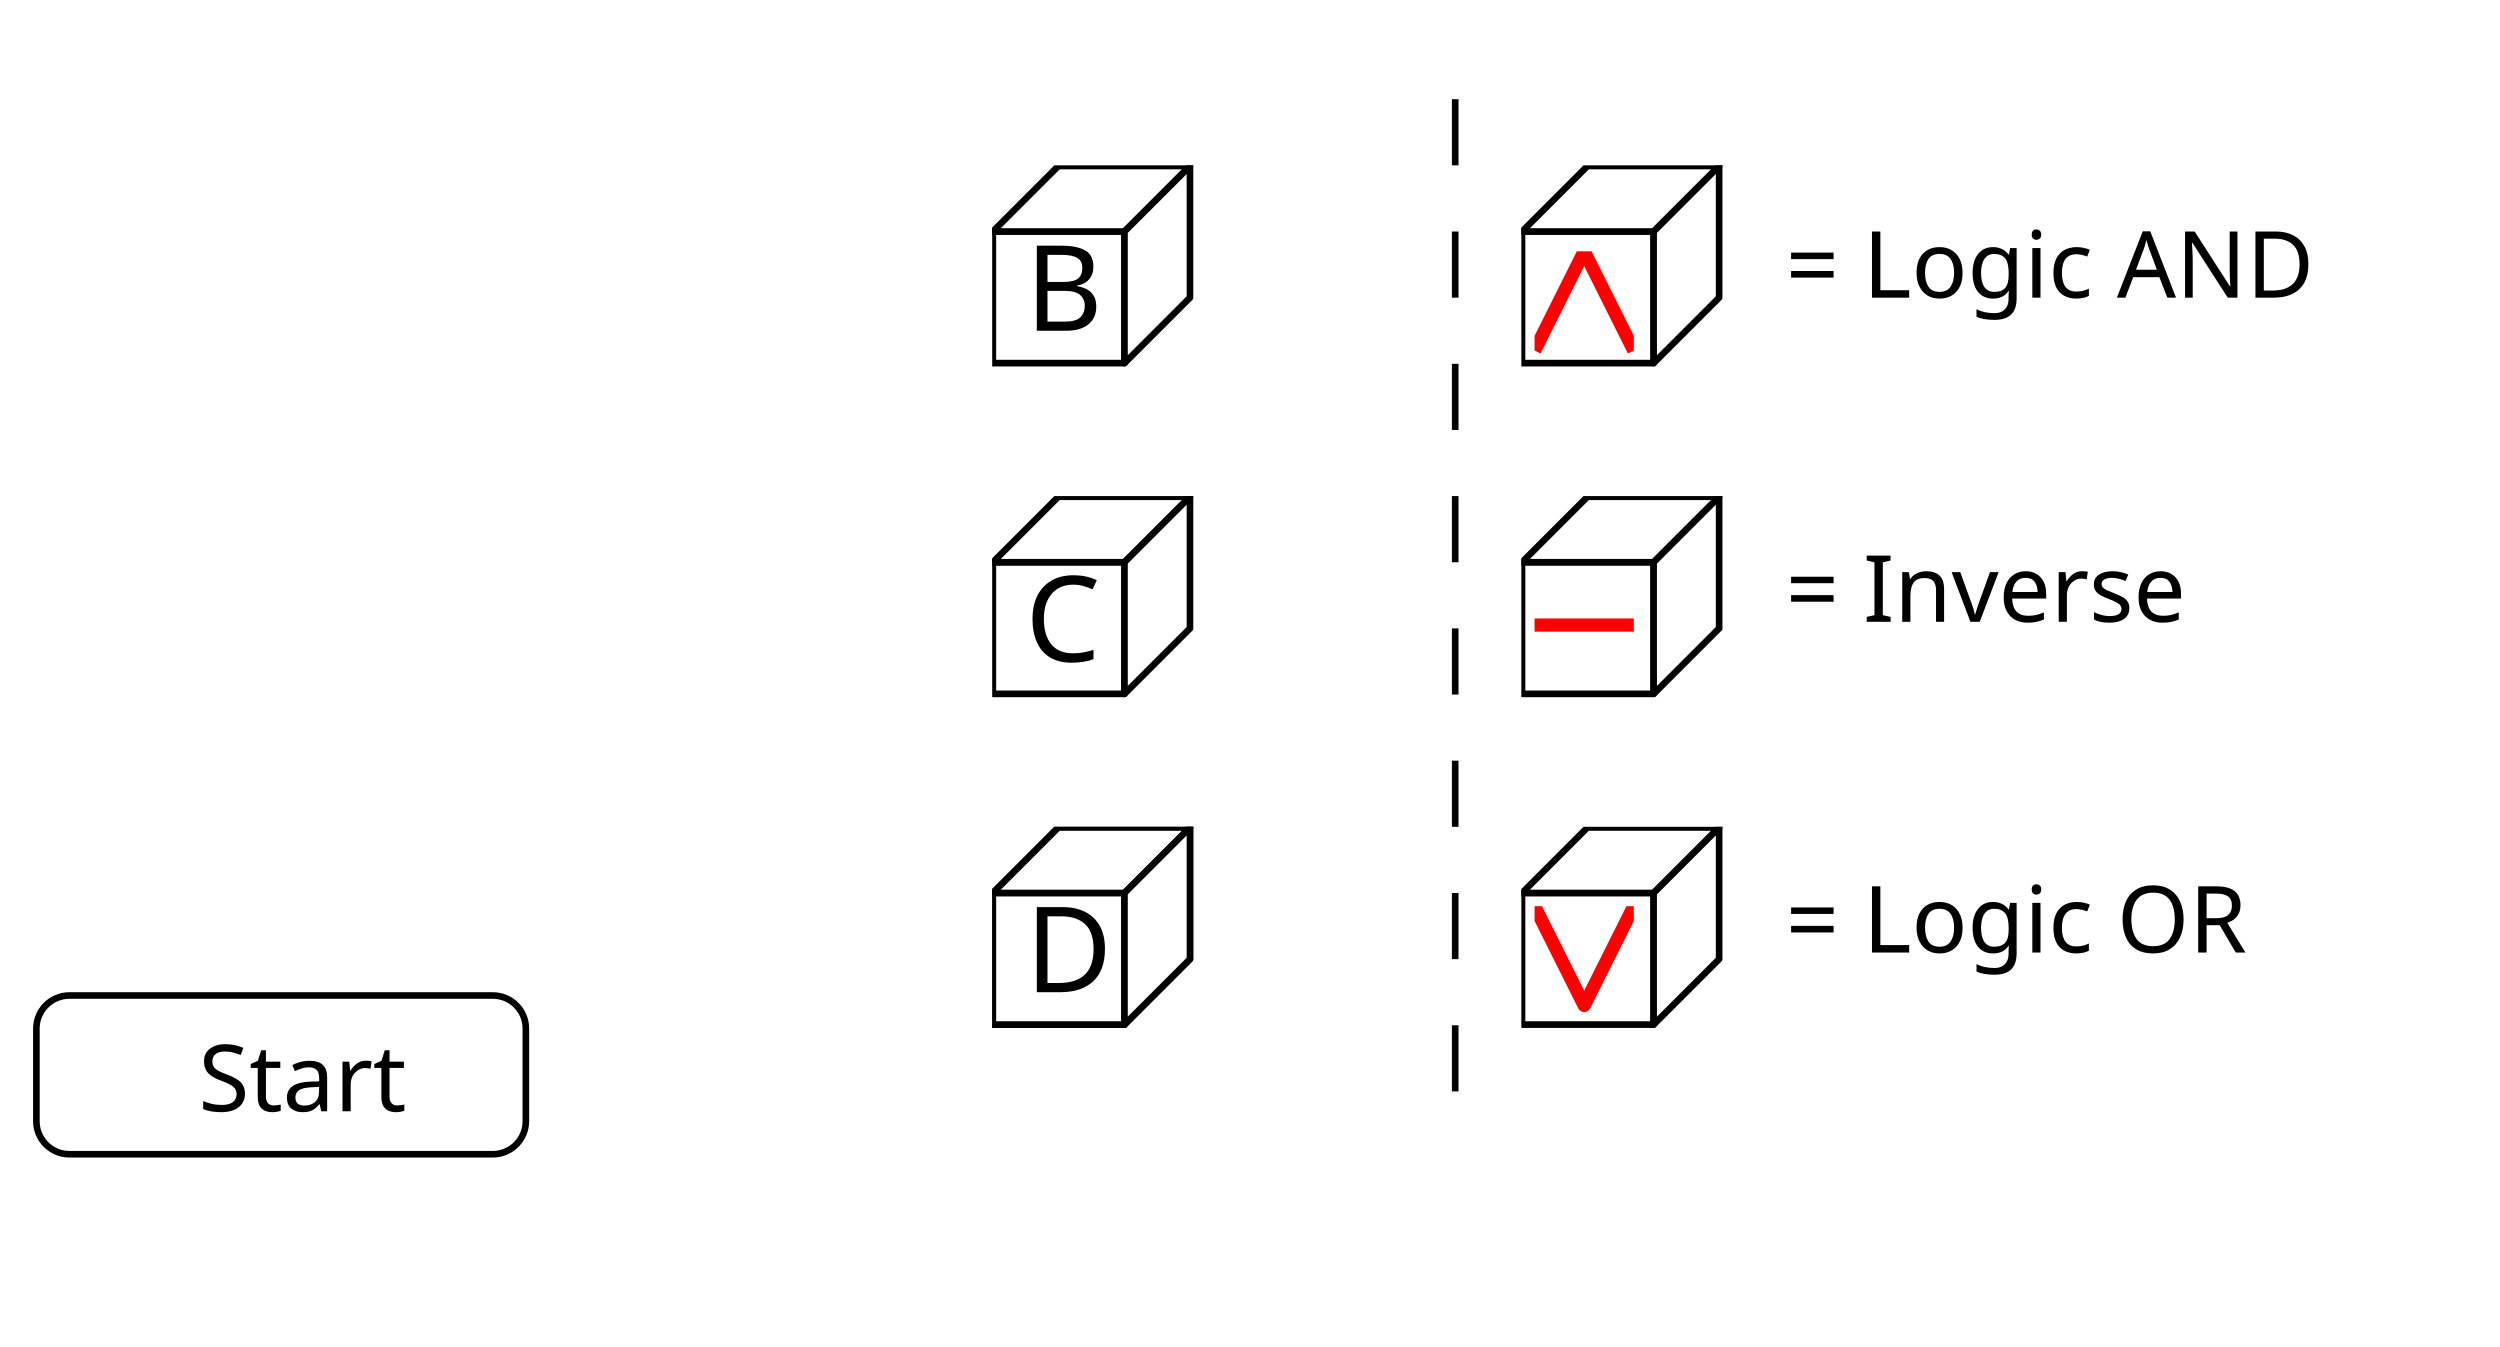
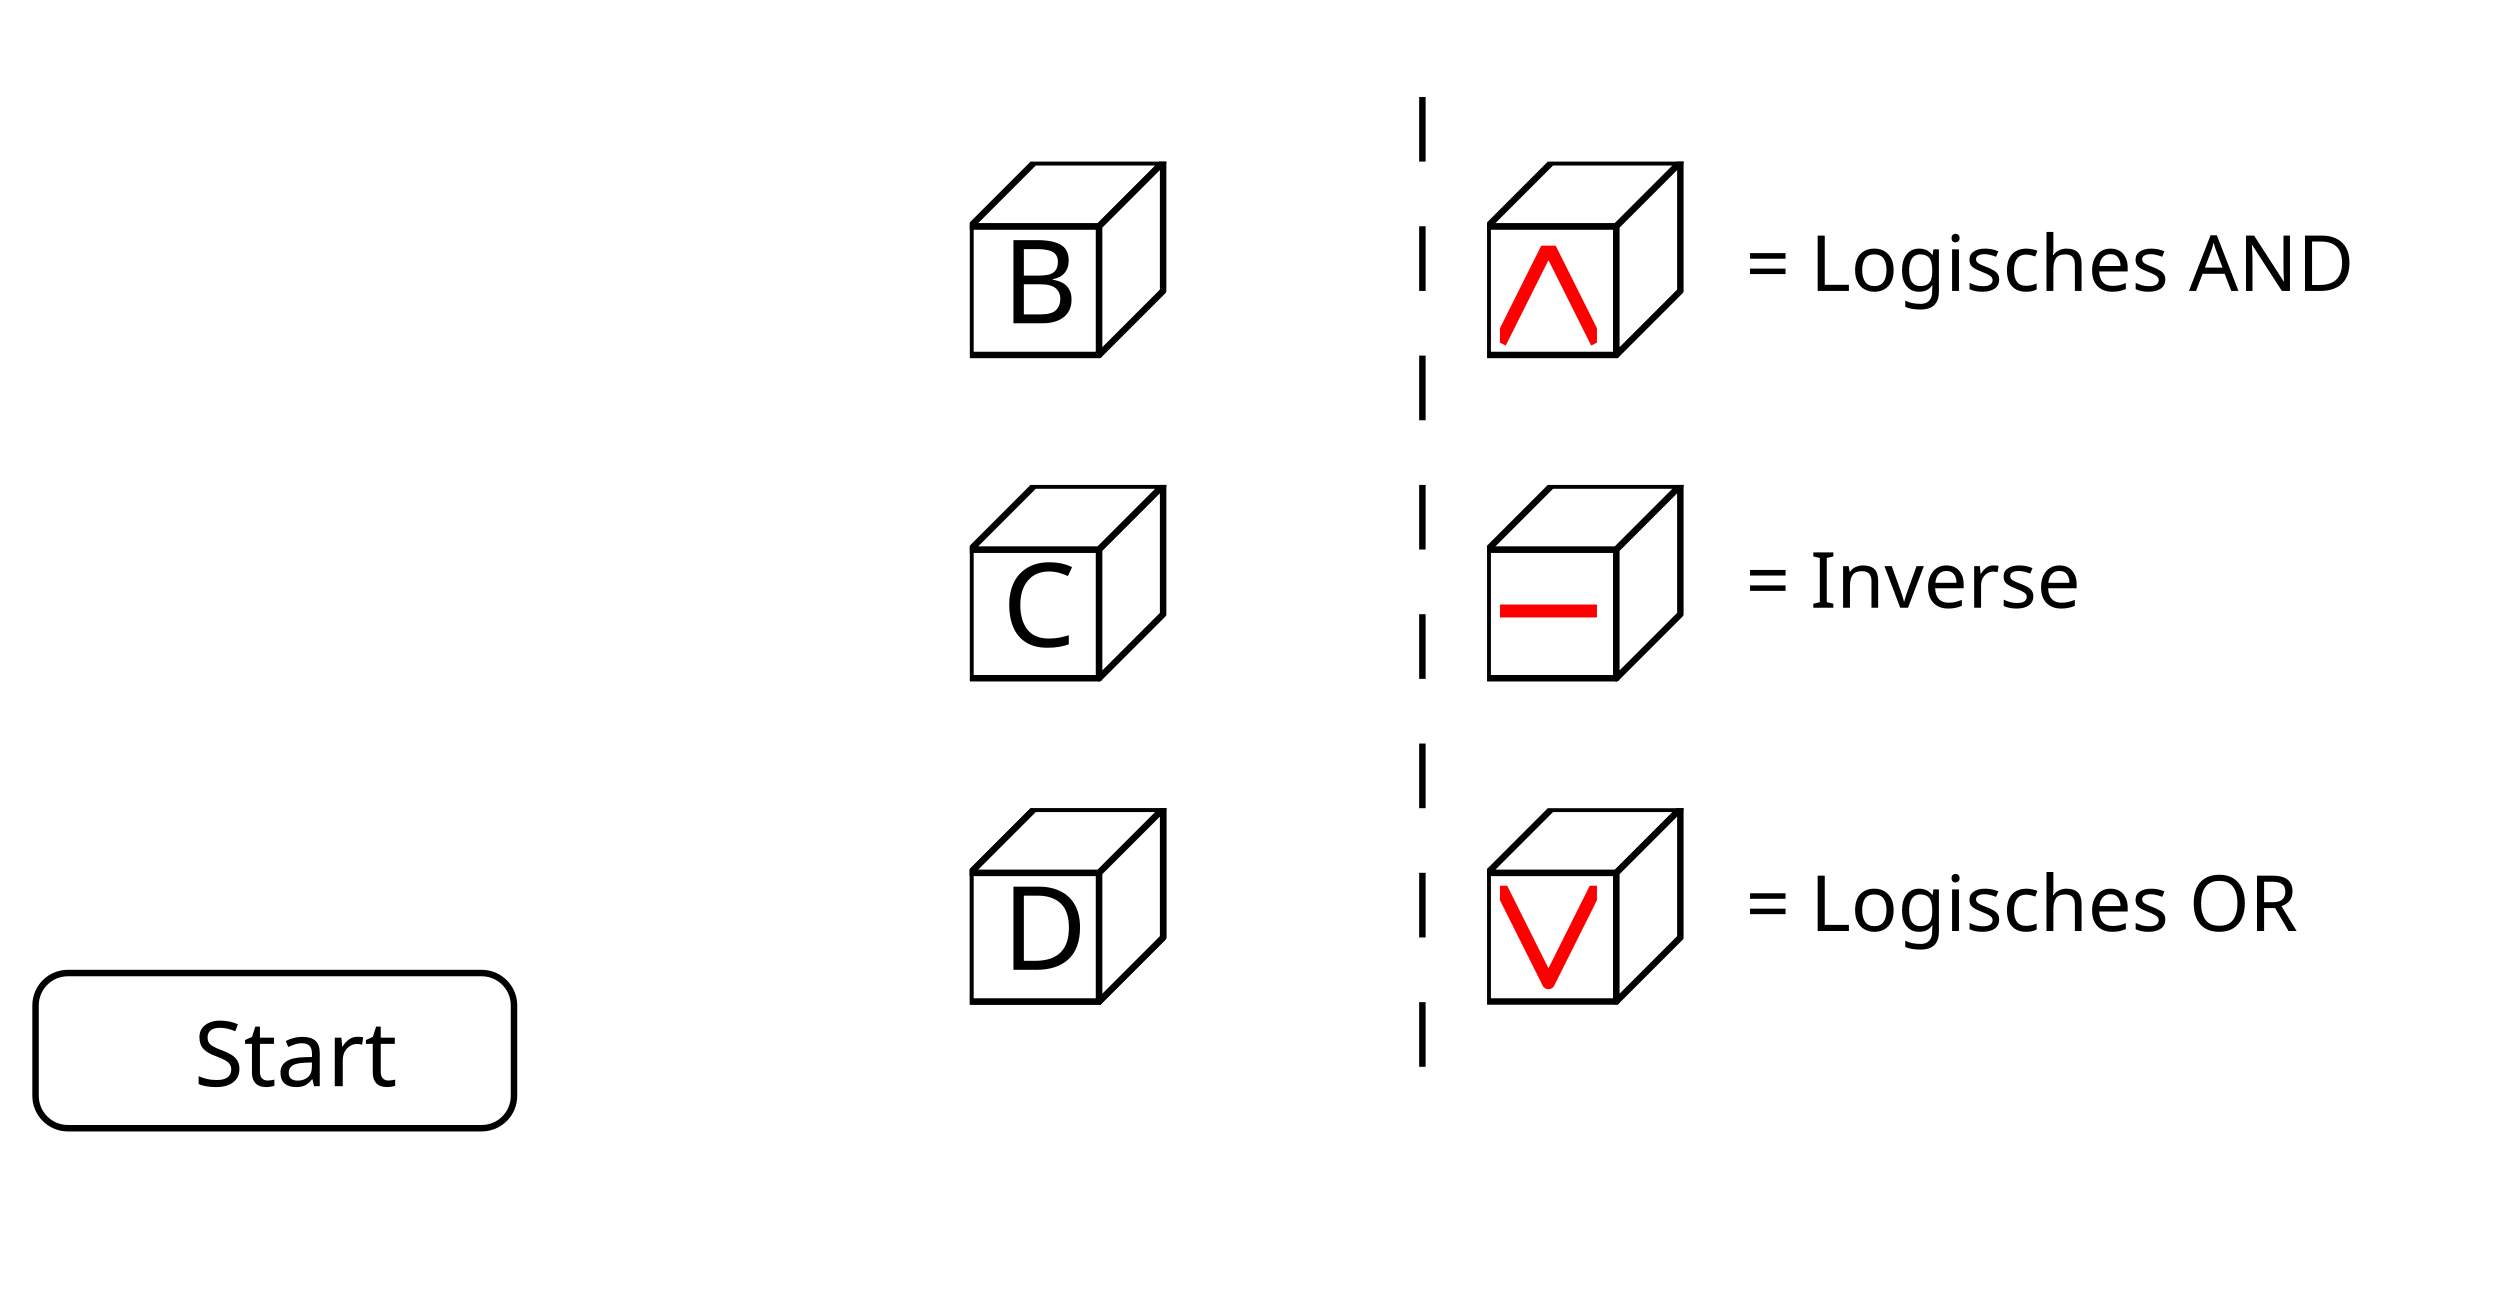
- <svg xmlns="http://www.w3.org/2000/svg" xmlns:xlink="http://www.w3.org/1999/xlink" width="130mm" height="70mm" id="svg2">
+ <svg xmlns="http://www.w3.org/2000/svg" xmlns:xlink="http://www.w3.org/1999/xlink" width="133mm" height="70mm" id="svg2">
  <defs id="defs4">
    <svg width="30" height="30" id="bit">
      <rect y="10" x="0.1" width="19.9" height="19.9" fill="white" stroke="black" />
      <polygon fill="white" stroke="black" points="0.1 10, 10 0.1, 29.9 0.1, 20 10" />
      <polygon fill="white" stroke="black" points="29.9 0.1, 29.9 20, 20 29.9, 20 10" />
    </svg>
    <svg width="30" height="30" id="a">
      <use xlink:href="#bit" x="0" y="0" />
      <text fill="black" x="5" y="25" style="font-size:18px;">
        A
       </text>
    </svg>
    <svg width="30" height="30" id="b">
      <use xlink:href="#bit" x="0" y="0" />
      <text fill="black" x="5" y="25" style="font-size:18px;">
        B
       </text>
    </svg>
    <svg width="30" height="30" id="c">
      <use xlink:href="#bit" x="0" y="0" />
      <text fill="black" x="5" y="25" style="font-size:18px;">
        C
       </text>
    </svg>
    <svg width="30" height="30" id="d">
      <use xlink:href="#bit" x="0" y="0" />
      <text fill="black" x="5" y="25" style="font-size:18px;">
        D
       </text>
    </svg>
    <svg width="30" height="30" id="g">
      <use xlink:href="#bit" x="0" y="0" />
      <text fill="black" x="3" y="25" style="font-size:18px;">
       G
       </text>
    </svg>
    <svg width="30" height="30" id="k">
      <use xlink:href="#bit" x="0" y="0" />
      <text fill="black" x="5" y="25" style="font-size:18px;">
       k
       </text>
    </svg>
    <path id="arrow0" d="m 0 0 l 50 0 -4 -4 m 4 4 l -4 4" stroke="black" />
    <path id="arrow1" d="m 0 0 l 20 0 -4 -4 m 4 4 l -4 4" stroke="black" />
    <svg id="xor" width="30" height="30">
      <use xlink:href="#bit" x="0" y="0" />
      <circle cx="15" cy="15" r="13" stroke="red" stroke-width="2" />
      <path d="M 15 2 l 0 26 M 2 15 l 26 0" stroke="red" stroke-width="2" />
    </svg>
  </defs>
  <g style="fill:none;fill-rule:evenodd;stroke:none;stroke-width:1px;stroke-linecap:butt;stroke-linejoin:round;stroke-opacity:1;font-family:'sans';" id="g2383 " transform="scale(1.3)">
    <rect x="0" y="0" width="640" height="500" fill="white" />
    <use xlink:href="#d" x="150" y="125">
      <set attributeName="x" to="150" begin="start.click" />
      <set attributeName="y" to="125" begin="start.click" />
      <set attributeName="opacity" to="1" begin="start.click" />
      <animate attributeName="x" id="d3" from="150" to="100" begin="d2.end+2" fill="freeze" dur="1s" />
      <animate attributeName="y" id="d4" from="125" to="100" begin="d3.end" fill="freeze" dur="1s" />
      <set attributeName="opacity" to="0" begin="d4.end" />
    </use>
    <use xlink:href="#d" x="150" y="125">
      <set attributeName="x" to="150" begin="start.click" />
      <set attributeName="y" to="125" begin="start.click" />
      <set attributeName="opacity" to="1" begin="start.click" />
      <animate attributeName="x" id="d1" from="150" to="100" begin="start.click" fill="freeze" dur="1s" />
      <animate attributeName="y" id="d2" from="125" to="50" begin="d1.end" fill="freeze" dur="1s" />
      <set attributeName="opacity" to="0" begin="d2.end" />
    </use>
    <use xlink:href="#c" x="150" y="75">
      <set attributeName="x" to="150" begin="start.click" />
      <set attributeName="y" to="75" begin="start.click" />
      <set attributeName="opacity" to="1" begin="start.click" />
      <animate attributeName="x" id="c3" from="150" to="100" begin="d2.end+2" fill="freeze" dur="1s" />
      <animate attributeName="y" id="c4" from="75" to="100" begin="c3.end" fill="freeze" dur="1s" />
      <set attributeName="opacity" to="0" begin="c4.end" />
    </use>
    <use xlink:href="#b" x="150" y="25">
      <set attributeName="x" to="150" begin="start.click" />
      <set attributeName="y" to="25" begin="start.click" />
      <set attributeName="opacity" to="1" begin="start.click" />
      <animate attributeName="x" id="b1" from="150" to="100" begin="start.click" fill="freeze" dur="1s" />
      <animate attributeName="y" id="b2" from="25" to="50" begin="b1.end" fill="freeze" dur="1s" />
      <set attributeName="opacity" to="0" begin="b2.end" />
    </use>
    <use xlink:href="#bit" x="100" y="100" opacity="0">
      <set attributeName="x" to="100" begin="start.click" />
      <set attributeName="y" to="100" begin="start.click" />
      <set attributeName="opacity" to="1" begin="d4.end" />
      <animate attributeName="x" id="bitb1" from="100" to="50" begin="d4.end+2" fill="freeze" dur="1s" />
      <animate attributeName="y" id="bitb2" from="100" to="75" begin="bitb1.end" fill="freeze" dur="1s" />
      <set attributeName="opacity" to="0" begin="bitb2.end" />
    </use>
    <use xlink:href="#bit" x="100" y="50" opacity="0">
      <set attributeName="x" to="100" begin="start.click" />
      <set attributeName="y" to="50" begin="start.click" />
      <set attributeName="opacity" to="1" begin="b2.end" />
      <animate attributeName="x" id="bita1" from="100" to="50" begin="d4.end+2" fill="freeze" dur="1s" />
      <animate attributeName="y" id="bita2" from="50" to="75" begin="bita1.end" fill="freeze" dur="1s" />
      <set attributeName="opacity" to="0" begin="bita2.end" />
    </use>
    <use xlink:href="#g" x="50" y="75" opacity="0">
      <set attributeName="x" to="50" begin="start.click" />
      <set attributeName="opacity" to="0" begin="start.click" />
      <set attributeName="opacity" to="1" begin="bita2.end" />
      <animate attributeName="x" id="f1" from="50" to="-30" begin="bita2.end+2" fill="freeze" dur="1s" />
    </use>
    <svg width="15" height="15" x="148" y="137" opacity="0">
      <path d="M 0 7.5 L 15 7.5" stroke="red" stroke-width="2" />
      <set attributeName="x" to="148" begin="start.click" />
      <set attributeName="y" to="137" begin="start.click" />
      <set attributeName="opacity" to="1" begin="d2.end+2" />
      <animate attributeName="x" id="minus1" from="148" to="103" begin="d2.end+2" fill="freeze" dur="1s" />
      <animate attributeName="y" id="minus2" from="137" to="112" begin="minus1.end" fill="freeze" dur="1s" />
      <set attributeName="opacity" to="0" begin="minus2.end" />
    </svg>
    <svg width="15" height="15" x="103" y="63" opacity="0">
      <path d="M 0 15 L 7.5 0 15 15" stroke="red" stroke-width="2" />
      <set attributeName="y" to="63" begin="start.click" />
      <set attributeName="opacity" to="1" begin="b2.end" />
      <set attributeName="opacity" to="0" begin="b2.end+1" />
      <set attributeName="y" to="113" begin="d4.end" />
      <set attributeName="opacity" to="1" begin="d4.end" />
      <set attributeName="opacity" to="0" begin="d4.end+1" />
    </svg>
    <svg width="15" heigth="15" x="53" y="87" opacity="0">
      <path d="M 0 0 L 7.5 15 15 0" stroke="red" stroke-width="2" />
      <set attributeName="opacity" to="1" begin="bita2.end" />
      <set attributeName="opacity" to="0" begin="bita2.end+1" />
    </svg>
    <path d="M 220 15 l 0 150" stroke="black" stroke-dasharray="10,10" />
    <use xlink:href="#bit" x="230" y="25" />
    <svg width="15" heigth="15" x="232" y="38" opacity="1">
      <path d="M 0 15 L 7.5 0 15 15" stroke="red" stroke-width="2" />
    </svg>
-     <text fill="black" x="270" y="45" style="font-size:14px;">
- = Logic AND
+     <text fill="black" x="270" y="45" style="font-size:12px;">
+ = Logisches AND
</text>
    <use xlink:href="#bit" x="230" y="75" />
    <svg width="15" heigth="15" x="232" y="87" opacity="1">
      <path d="M 0 7.5 L 15 7.5" stroke="red" stroke-width="2" />
    </svg>
-     <text fill="black" x="270" y="94" style="font-size:14px;">
+     <text fill="black" x="270" y="94" style="font-size:12px;">
= Inverse
</text>
    <use xlink:href="#bit" x="230" y="125" />
    <svg width="15" heigth="15" x="232" y="137" opacity="1">
      <path d="M 0 0 L 7.5 15 15 0" stroke="red" stroke-width="2" />
    </svg>
-     <text fill="black" x="270" y="144" style="font-size:14px;">
- = Logic OR
+     <text fill="black" x="270" y="144" style="font-size:12px;">
+ = Logisches OR
</text>
    <svg height="25" width="75" x="5" y="150" id="start">
      <set attributeName="x" to="-100" begin="start.click" />
      <set attributeName="x" to="5" begin="f1.end" />
      <rect height="24" width="74" x="0.5" y="0.5" rx="5" ry="5" stroke="black" fill="white" />
      <text fill="black" x="25" y="18" style="font-size:14px;">
Start
</text>
    </svg>
  </g>
</svg>
